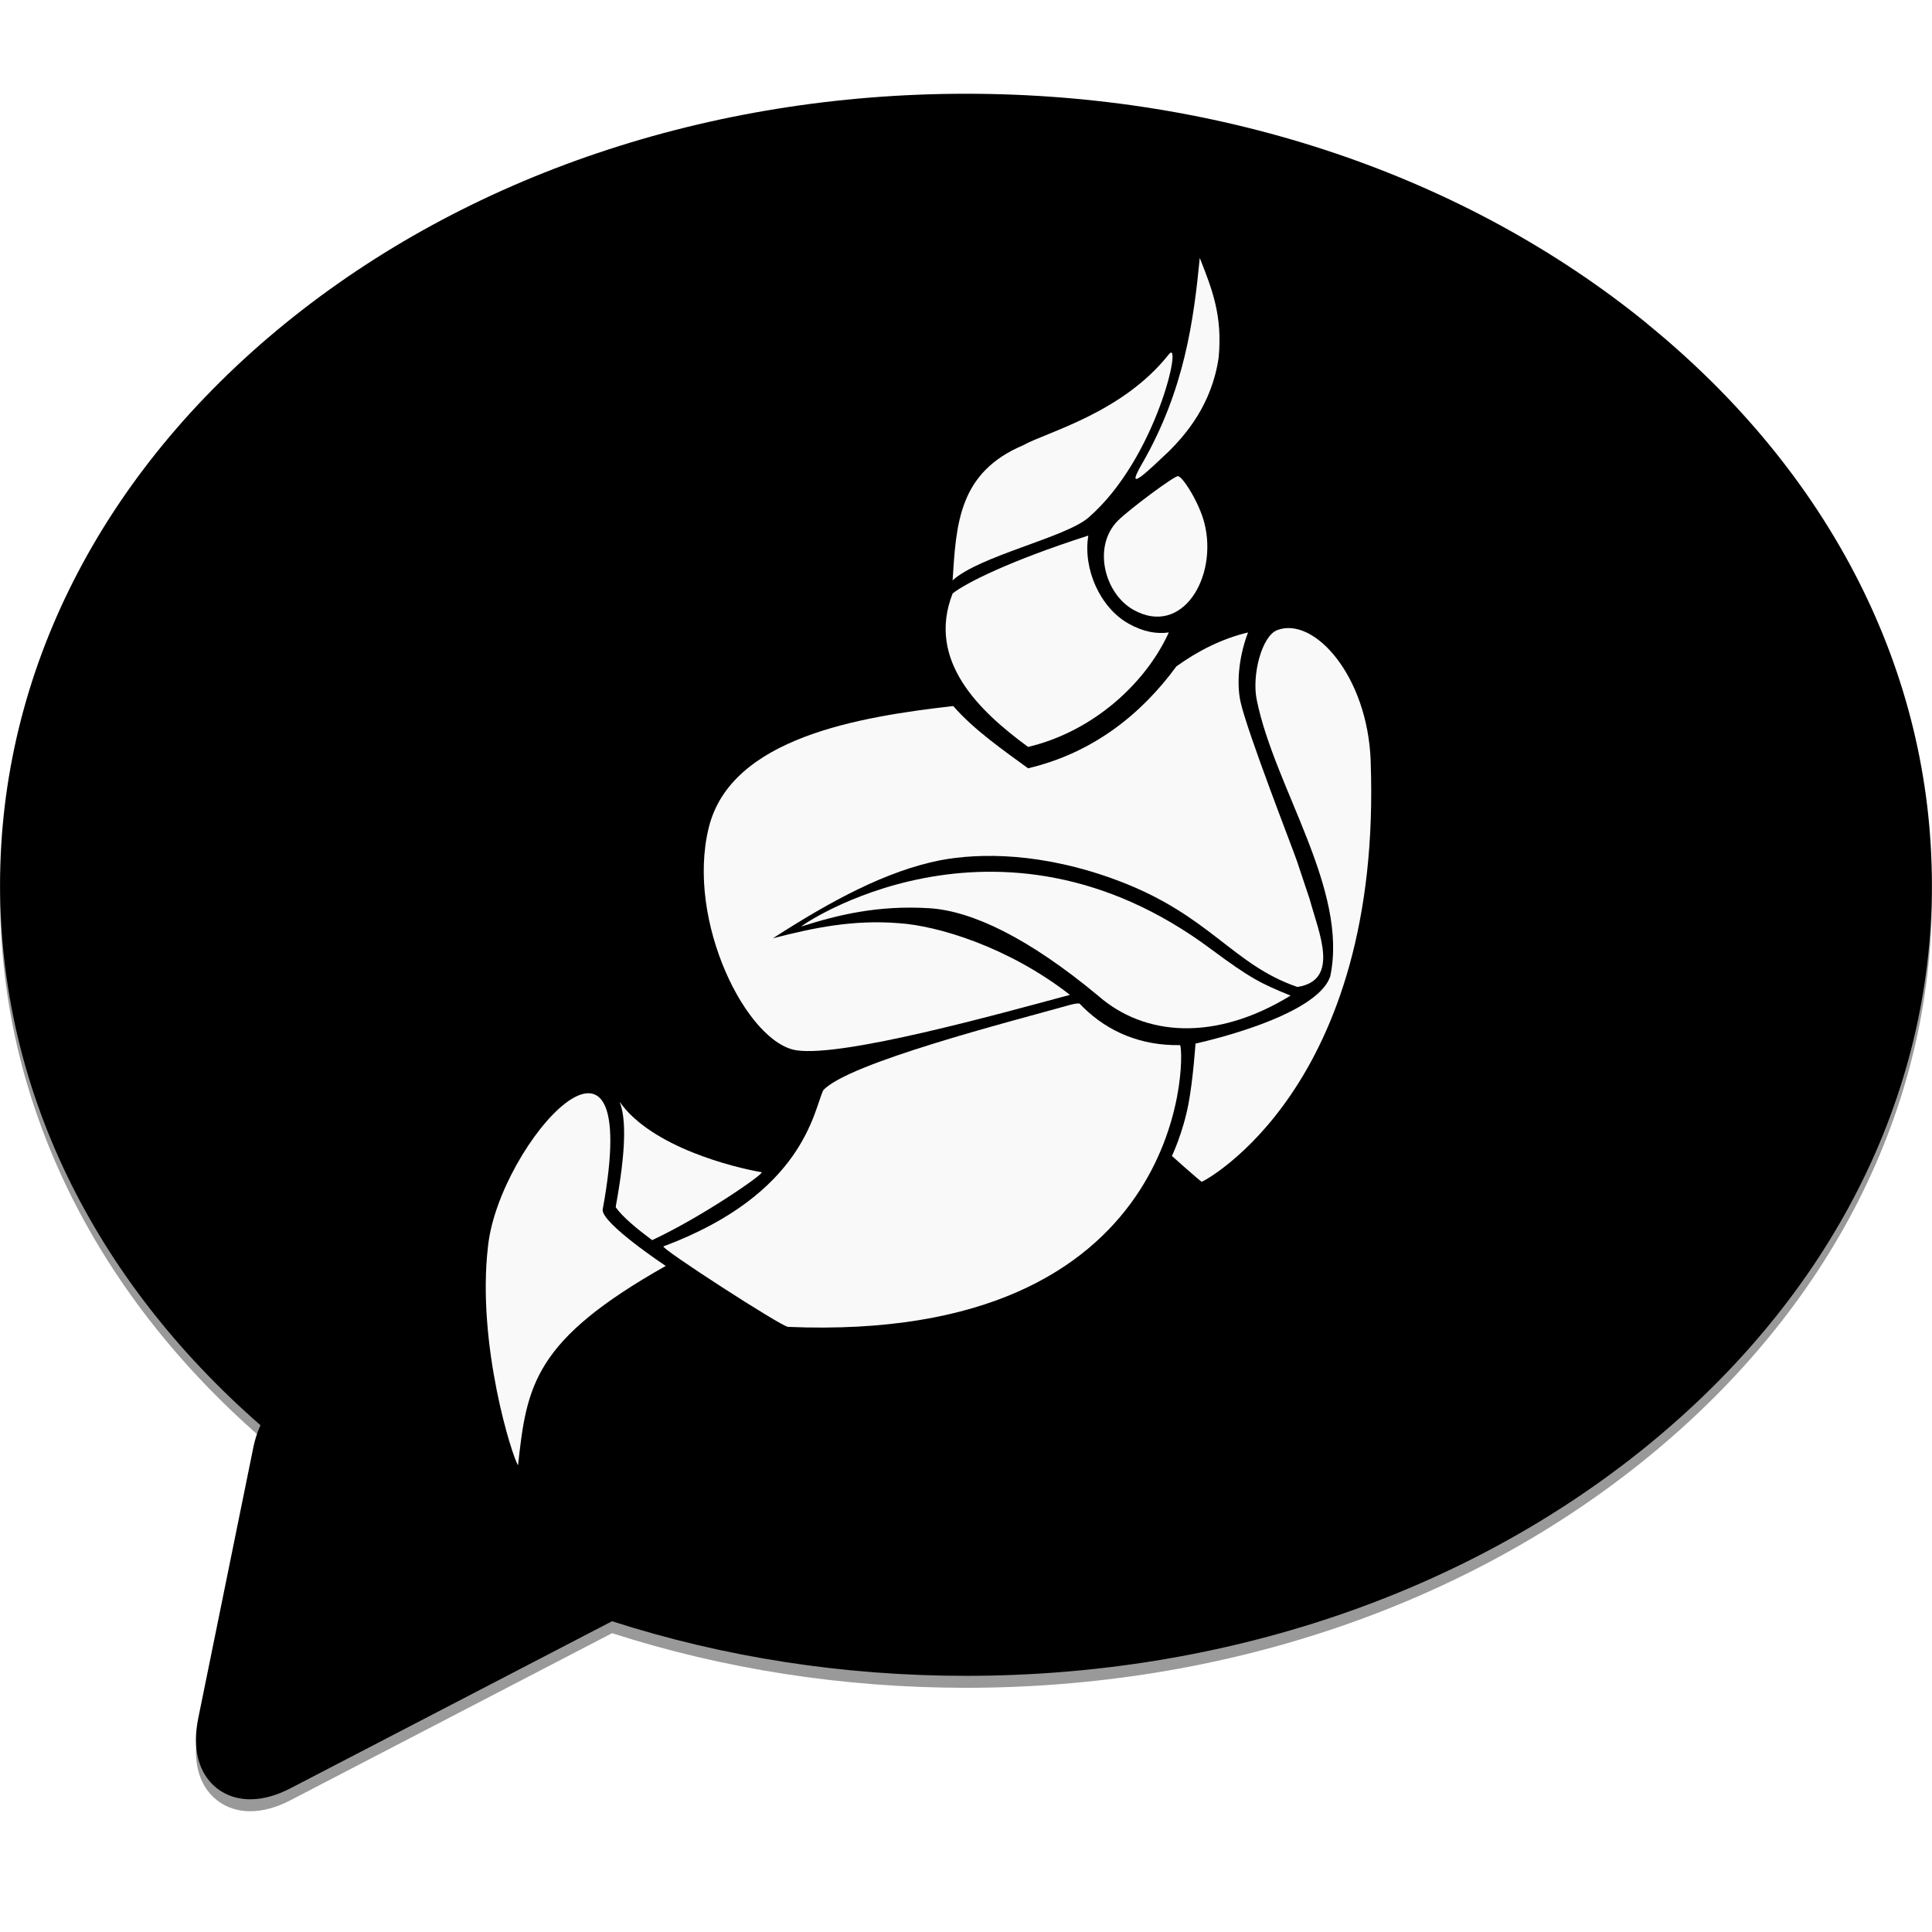
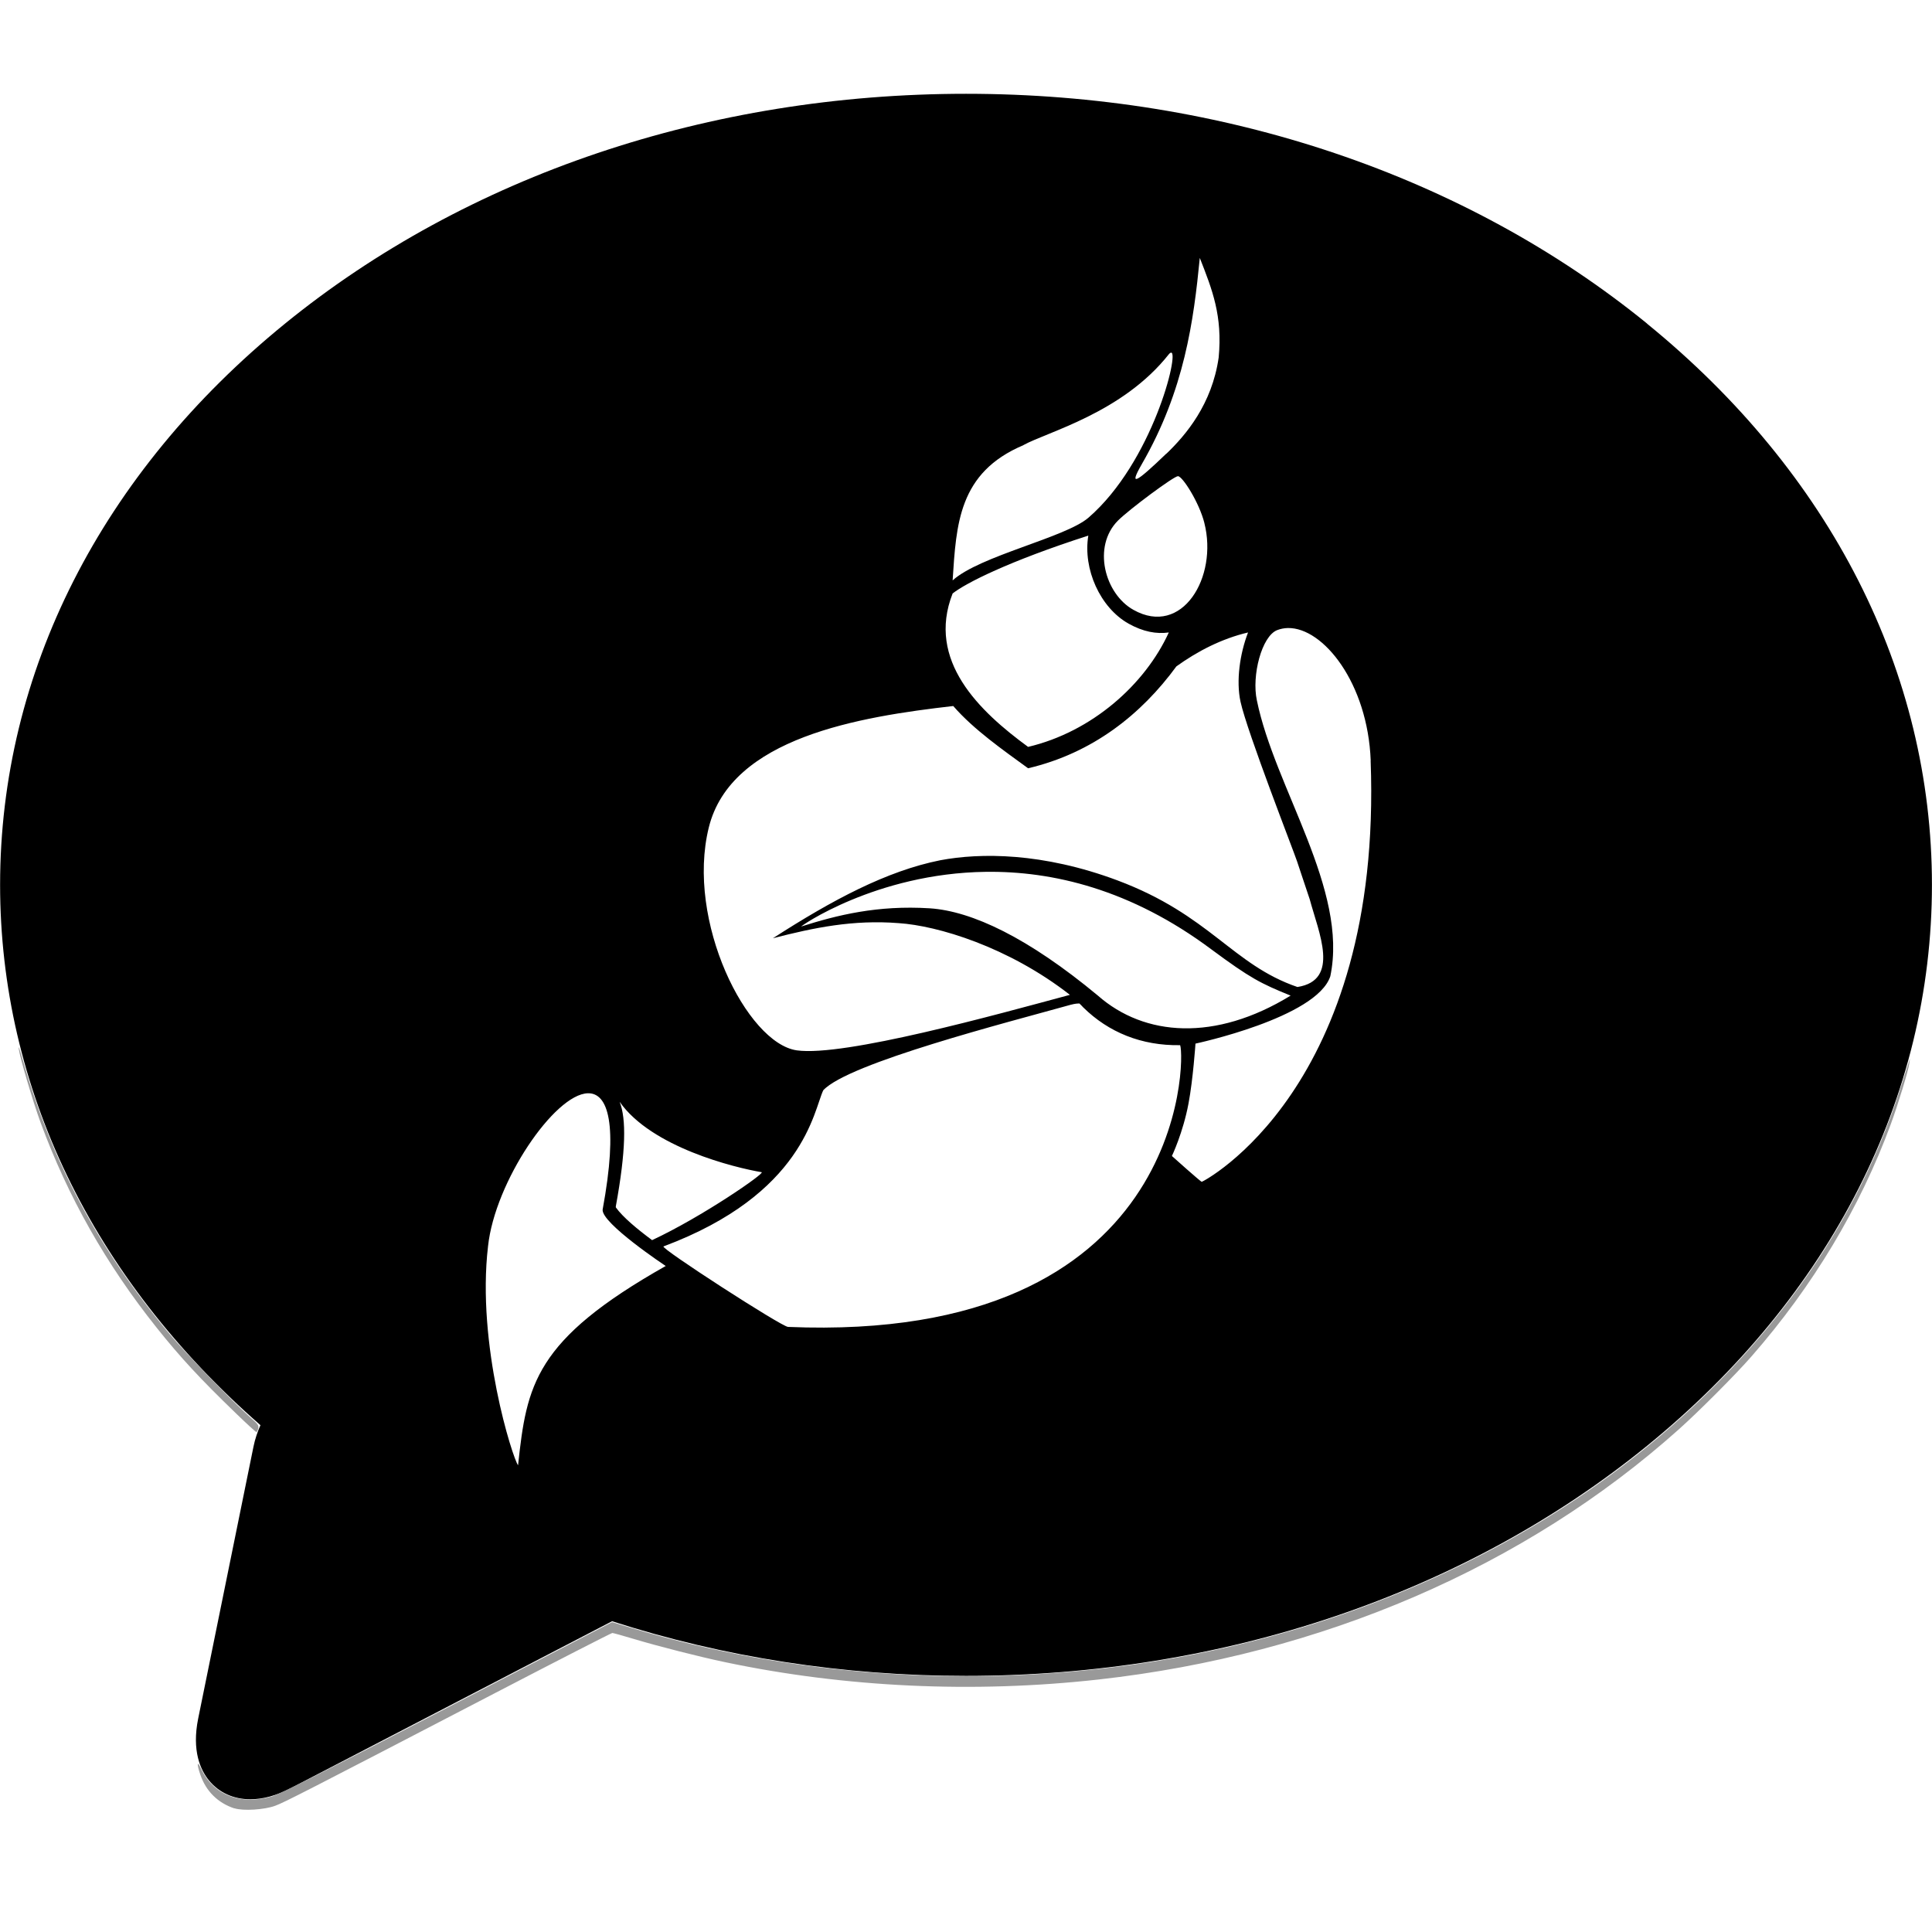
<svg xmlns="http://www.w3.org/2000/svg" viewBox="0 0 48 48" version="1.1" id="svg13">
  <defs id="defs13" />
  <linearGradient id="a" gradientTransform="matrix(0 -1 1 0 -48.85485 48.7257)" gradientUnits="userSpaceOnUse" x1="355.885" x2="356.611" y1="548.31" y2="505.306">
    <stop offset="0" stop-color="#225a86" id="stop1" />
    <stop offset="1" stop-color="#266597" id="stop2" />
  </linearGradient>
-   <path d="m40.923 8.337c-4.526-3.683-10.535-5.711-16.921-5.711s-12.395 2.028-16.921 5.711c-4.565 3.715-7.079 8.666-7.079 13.943 0 5.036 2.291 9.775 6.469 13.426-.075.17-.135.348-.173.535l-1.373 6.752c-.163.802.057 1.281.269 1.541.246.3.61.466 1.025.466.314 0 .651-.093 1.003-.276l7.985-4.148c2.764.89 5.736 1.357 8.791 1.357 6.386 0 12.395-2.028 16.921-5.711 4.565-3.715 7.079-8.666 7.079-13.943 0-5.276-2.514-10.227-7.079-13.943" fill-opacity=".667" id="path2" style="fill:#666666" />
-   <path d="m372.72 511.01c-4.644-3.779-10.81-5.86-17.362-5.86s-12.718 2.081-17.362 5.86c-4.684 3.812-7.264 8.892-7.264 14.306 0 5.167 2.351 10.03 6.638 13.776-.077.174-.139.357-.178.549l-1.409 6.928c-.167.823.058 1.314.276 1.581.252.308.626.478 1.052.478.322 0 .668-.095 1.029-.283l8.193-4.256c2.836.913 5.886 1.392 9.02 1.392 6.552 0 12.718-2.081 17.362-5.86 4.684-3.812 7.264-8.892 7.264-14.306 0-5.413-2.58-10.494-7.264-14.306" fill="url(#a)" transform="matrix(.9746 0 0 .9746 -322.33 -489.99)" id="path3" style="fill:#000000" />
-   <g fill="#f9f9f9" id="g13">
-     <path d="m31.007 15.713c-.645.152-1.25.461-1.781.844-.871 1.191-2.078 2.152-3.684 2.531-.609-.445-1.352-.961-1.859-1.547-2.324.266-5.523.781-6.074 3.02-.574 2.324.949 5.359 2.188 5.535 1.176.164 4.957-.887 6.785-1.379-1.531-1.195-3.293-1.719-4.254-1.781-1.133-.09-2.109.113-3.125.375 1.484-.957 2.828-1.672 4.156-1.938.996-.188 2.543-.195 4.402.5 2.305.863 2.855 2.094 4.473 2.648 1.07-.168.527-1.355.305-2.18-.148-.449-.266-.789-.313-.938-.082-.25-1.238-3.207-1.406-3.969-.113-.52-.016-1.195.188-1.723m0 0" id="path4" />
-     <path d="m25.425 11.06c-1.613.68-1.668 1.965-1.758 3.359.676-.613 2.801-1.063 3.375-1.559 1.695-1.469 2.352-4.504 1.996-4.055-1.152 1.457-3.02 1.926-3.613 2.254m0 0" id="path5" />
-     <path d="m16.543 31.454s-1.602-1.063-1.57-1.402c1.051-5.699-2.574-1.645-2.848.906-.289 2.449.613 5.273.746 5.445.215-2 .406-3.109 3.672-4.953m0 .004" id="path6" />
-     <path d="m34.054 18.896c-.082-2.121-1.414-3.586-2.32-3.242-.387.145-.641 1.133-.508 1.746.445 2.18 2.277 4.699 1.824 6.855-.34 1.031-3.348 1.672-3.348 1.672s-.059.883-.172 1.484c-.137.73-.414 1.309-.414 1.309s.715.641.742.641c.031 0 4.5-2.32 4.195-10.465m0 0" id="path7" />
-     <path d="m32.066 24.736c-.742-.301-1-.43-1.969-1.148-5.355-4-10.285-.535-10.188-.57.887-.281 1.891-.535 3.191-.453 1.051.07 2.449.734 4.176 2.168 1.16 1.02 2.918 1.148 4.785.004m.004 0" id="path8" />
-     <path d="m27.039 13.306c-1.98.637-3.051 1.184-3.371 1.438-.656 1.672.668 2.93 1.875 3.813 1.586-.375 2.906-1.551 3.496-2.844-.309.043-.637-.016-1-.219-.707-.398-1.137-1.355-1-2.188m0 0" id="path9" />
-     <path d="m29.921 12.99c-.129-.508-.543-1.16-.656-1.16-.102 0-1.203.82-1.488 1.102-.645.645-.332 1.82.383 2.219 1.211.68 2.105-.813 1.762-2.16m0 0" id="path10" />
-     <path d="m28.98 11.271c.484-.465 1.129-1.227 1.297-2.387.098-1.039-.156-1.68-.469-2.477-.152 1.555-.379 3.285-1.438 5.121-.332.578-.152.473.609-.258m0 0" id="path11" />
-     <path d="m15.394 27.373c.168.422.156 1.223-.094 2.594-.004.012 0 .02 0 .031.176.246.539.543.902.813 1.25-.582 2.82-1.672 2.719-1.688-.668-.113-2.734-.617-3.527-1.75m0 0" id="path12" />
-     <path d="m26.82 24.931c-.055 0-.098 0-.219.031-1.555.434-5.527 1.449-6.148 2.125-.242.516-.48 2.574-3.969 3.879-.098.035 2.93 1.992 3.094 2 9.883.414 9.871-6.676 9.742-7-.961.016-1.777-.32-2.406-.938-.031-.031-.059-.063-.094-.094m0 0" id="path13" />
-   </g>
+   <path id="path3" style="fill:#000000" d="M 355.358 505.151 C 348.806 505.151 342.639 507.232 337.995 511.011 C 333.311 514.823 330.733 519.901 330.733 525.315 C 330.733 530.482 333.083 535.345 337.37 539.091 C 337.293 539.265 337.231 539.448 337.192 539.64 L 335.783 546.568 C 335.616 547.391 335.841 547.882 336.059 548.149 C 336.311 548.457 336.685 548.628 337.111 548.628 C 337.433 548.628 337.778 548.534 338.139 548.346 L 346.334 544.089 C 349.17 545.002 352.218 545.482 355.352 545.482 C 361.904 545.482 368.071 543.399 372.715 539.62 C 377.399 535.808 379.98 530.729 379.98 525.315 C 379.98 519.902 377.399 514.821 372.715 511.009 L 372.721 511.011 C 368.077 507.232 361.91 505.151 355.358 505.151 z M 361.316 509.335 C 361.637 510.153 361.898 510.81 361.797 511.876 C 361.625 513.067 360.963 513.848 360.466 514.325 L 360.464 514.323 C 359.683 515.073 359.498 515.183 359.839 514.59 C 360.926 512.706 361.16 510.931 361.316 509.335 z M 360.583 511.75 C 360.803 511.718 360.109 514.544 358.478 515.957 C 357.889 516.466 355.709 516.927 355.015 517.556 C 355.108 516.126 355.164 514.807 356.819 514.109 L 356.819 514.107 C 357.427 513.77 359.342 513.289 360.524 511.794 C 360.547 511.765 360.568 511.752 360.583 511.75 z M 360.759 514.899 C 360.875 514.899 361.3 515.568 361.432 516.089 L 361.432 516.091 C 361.784 517.473 360.867 519.005 359.625 518.307 C 358.891 517.898 358.57 516.691 359.232 516.029 C 359.524 515.739 360.654 514.899 360.759 514.899 z M 358.474 516.414 C 358.334 517.268 358.775 518.25 359.5 518.658 C 359.873 518.866 360.209 518.927 360.526 518.883 C 359.921 520.209 358.567 521.416 356.939 521.8 C 355.701 520.894 354.342 519.604 355.015 517.889 C 355.344 517.628 356.443 517.067 358.474 516.414 z M 363.563 518.77 C 364.466 518.756 365.597 520.177 365.673 522.149 L 365.671 522.149 C 365.984 530.506 361.398 532.887 361.366 532.887 C 361.338 532.887 360.605 532.229 360.605 532.229 C 360.605 532.229 360.889 531.636 361.029 530.887 C 361.145 530.27 361.206 529.364 361.206 529.364 C 361.206 529.364 364.294 528.706 364.643 527.648 C 365.108 525.436 363.228 522.851 362.771 520.614 C 362.634 519.985 362.895 518.971 363.292 518.822 C 363.379 518.789 363.469 518.772 363.563 518.77 z M 362.546 518.883 C 362.338 519.424 362.238 520.115 362.354 520.648 C 362.526 521.43 363.713 524.466 363.797 524.722 C 363.845 524.875 363.966 525.223 364.118 525.684 C 364.345 526.531 364.903 527.748 363.805 527.921 C 362.145 527.352 361.581 526.089 359.216 525.203 C 357.308 524.49 355.721 524.497 354.699 524.69 C 353.336 524.963 351.957 525.696 350.434 526.678 C 351.477 526.409 352.478 526.201 353.641 526.293 C 354.627 526.357 356.434 526.895 358.005 528.121 C 356.13 528.626 352.25 529.704 351.043 529.536 C 349.772 529.355 348.21 526.241 348.799 523.856 C 349.364 521.559 352.647 521.031 355.031 520.758 C 355.552 521.36 356.314 521.889 356.939 522.345 C 358.587 521.957 359.825 520.97 360.719 519.748 C 361.264 519.355 361.885 519.038 362.546 518.883 z M 355.863 524.985 C 357.552 524.963 359.552 525.424 361.613 526.963 C 362.607 527.699 362.871 527.832 363.633 528.141 L 363.627 528.143 C 361.711 529.317 359.907 529.186 358.717 528.139 C 356.945 526.668 355.511 525.986 354.432 525.915 C 353.098 525.831 352.068 526.089 351.158 526.378 C 351.095 526.4 353.048 525.021 355.863 524.985 z M 358.25 528.342 L 358.25 528.344 C 358.286 528.375 358.314 528.41 358.346 528.442 C 358.991 529.076 359.829 529.42 360.815 529.404 C 360.947 529.736 360.959 537.011 350.819 536.586 C 350.651 536.578 347.544 534.57 347.645 534.534 C 351.224 533.195 351.468 531.083 351.717 530.554 C 352.354 529.86 356.43 528.819 358.025 528.374 C 358.15 528.342 358.193 528.342 358.25 528.342 z M 345.717 530.63 C 346.227 530.617 346.498 531.403 346.093 533.596 C 346.061 533.943 347.689 535.025 347.701 535.033 C 347.702 535.032 347.703 535.032 347.705 535.031 L 347.705 535.035 C 347.705 535.035 347.701 535.033 347.701 535.033 C 344.353 536.924 344.158 538.062 343.937 540.113 C 343.801 539.937 342.875 537.039 343.172 534.526 C 343.347 532.89 344.866 530.651 345.717 530.63 z M 346.526 530.847 C 347.34 532.009 349.46 532.526 350.146 532.642 C 350.249 532.659 348.637 533.776 347.354 534.374 C 346.981 534.097 346.611 533.792 346.43 533.54 C 346.43 533.529 346.426 533.52 346.43 533.508 C 346.687 532.101 346.699 531.28 346.526 530.847 z " transform="matrix(.9746 0 0 .9746 -322.33 -489.99)" />
+   <g fill="#f9f9f9" id="g13" />
+   <path style="fill:#999999;fill-opacity:1;stroke-width:0.033" d="" id="path26" />
+   <path style="fill:#999999;fill-opacity:1;stroke-width:0.033" d="M 5.822,44.929 C 5.41,44.792 5.119,44.503 4.977,44.091 4.884,43.822 4.896,43.729 4.996,43.943 c 0.303,0.652 0.977,0.916 1.757,0.69 0.193,-0.056 1.313,-0.622 4.357,-2.204 l 4.097,-2.128 0.505,0.152 c 3.929,1.183 8.329,1.497 12.522,0.893 6.723,-0.968 12.634,-4.274 16.259,-9.093 1.199,-1.594 2.126,-3.363 2.704,-5.161 0.099,-0.309 0.198,-0.614 0.218,-0.678 l 0.038,-0.116 -0.018,0.13 c -0.026,0.184 -0.281,1.02 -0.46,1.505 -0.759,2.062 -1.933,4.02 -3.459,5.766 -0.386,0.442 -1.3,1.36 -1.8,1.807 -3.819,3.42 -8.88,5.603 -14.423,6.221 -3.103,0.346 -6.293,0.198 -9.279,-0.431 -0.643,-0.135 -1.658,-0.394 -2.265,-0.576 -0.272,-0.082 -0.513,-0.149 -0.536,-0.149 -0.022,0 -1.333,0.671 -2.912,1.492 -4.726,2.456 -5.234,2.716 -5.464,2.801 -0.269,0.1 -0.802,0.132 -1.014,0.062 z" id="path27" />
+   <path style="fill:#999999;fill-opacity:1;stroke-width:0.033" d="M 5.867,35.119 C 4.969,34.252 4.481,33.725 3.892,32.986 2.637,31.412 1.687,29.734 1.009,27.891 0.822,27.382 0.49,26.262 0.463,26.044 c -0.01,-0.078 0.035,0.044 0.099,0.272 0.72,2.539 1.877,4.704 3.643,6.818 0.409,0.489 1.59,1.708 2.024,2.089 0.182,0.16 0.206,0.194 0.187,0.269 -0.012,0.048 -0.033,0.086 -0.048,0.086 -0.014,0 -0.24,-0.206 -0.501,-0.459 z" id="path28" />
+   <path id="path30" style="fill:none;fill-opacity:1;stroke-width:0.033" d="m 30.906,15.762 c -0.165,-0.002 -1.07,0.411 -1.4,0.646 -0.11,0.079 -0.385,0.339 -0.611,0.58 -0.573,0.61 -1.015,1 -1.496,1.307 0.016,0.034 0.03,0.072 0.043,0.117 0.015,0.054 -0.083,0.073 -0.125,0.109 -0.03,0.01 -0.062,0.02 -0.092,0.031 -0.009,0.083 -0.003,0.172 -0.053,0.236 -0.044,0.057 -0.137,0.046 -0.207,0.061 -0.114,0.024 -0.23,0.037 -0.346,0.053 -0.219,0.03 -0.44,0.054 -0.66,0.072 -0.089,0.03 -0.169,0.053 -0.234,0.068 -0.126,0.029 -0.158,0.03 -0.277,-0.043 -0.028,3.99e-4 -0.056,0.002 -0.084,0.002 -0.122,-0.038 -0.279,-0.023 -0.367,-0.115 -0.08,-0.084 -0.086,-0.165 -0.053,-0.238 -0.109,-0.082 -0.223,-0.17 -0.344,-0.268 -0.077,-7.07e-4 -0.154,-0.003 -0.23,-0.012 -0.199,-0.022 -0.397,-0.088 -0.221,-0.365 -0.025,-0.021 -0.05,-0.041 -0.074,-0.062 -0.205,-0.179 -0.413,-0.335 -0.463,-0.348 -0.185,-0.047 -1.694,0.193 -2.549,0.404 -1.909,0.472 -3.045,1.301 -3.42,2.496 -0.074,0.236 -0.076,0.292 -0.076,1.207 2.6e-4,1.074 0.006,1.12 0.287,1.936 0.379,1.1 1.029,2.018 1.645,2.326 0.233,0.116 0.258,0.121 0.578,0.121 0.948,0 2.549,-0.321 5.527,-1.111 0.979,-0.26 0.926,-0.241 0.855,-0.32 -0.254,-0.289 -1.825,-1.108 -2.631,-1.373 -0.829,-0.273 -1.13,-0.32 -2.027,-0.32 -0.825,-2.44e-4 -1.019,0.02 -1.916,0.203 -0.307,0.063 -0.563,0.107 -0.57,0.1 -0.037,-0.037 1.12,-0.721 1.775,-1.049 0.871,-0.436 1.572,-0.694 2.252,-0.832 0.338,-0.068 0.469,-0.076 1.254,-0.076 0.695,-10e-7 0.952,0.013 1.24,0.061 1.035,0.172 1.931,0.459 2.787,0.895 0.5,0.255 0.934,0.535 1.668,1.072 1.059,0.775 1.682,1.131 1.977,1.131 0.275,-2.24e-4 0.513,-0.221 0.561,-0.521 0.072,-0.459 -0.146,-1.226 -1.104,-3.861 -0.593,-1.631 -0.857,-2.426 -0.912,-2.744 -0.05,-0.29 -0.021,-0.82 0.068,-1.24 0.036,-0.171 0.058,-0.319 0.049,-0.328 -0.004,-0.004 -0.012,-0.006 -0.023,-0.006 z" />
+   <path style="fill:none;fill-opacity:1;stroke-width:0.033" d="m 28.979,25.5 c -0.268,-0.043 -0.656,-0.162 -0.899,-0.275 -0.327,-0.153 -0.468,-0.248 -1.004,-0.678 -1.4,-1.124 -2.618,-1.778 -3.638,-1.955 -0.25,-0.043 -0.457,-0.051 -1.009,-0.038 -0.773,0.018 -1.221,0.082 -1.914,0.272 -0.221,0.061 -0.407,0.105 -0.413,0.1 -0.017,-0.017 0.385,-0.234 0.757,-0.409 1.658,-0.779 3.612,-1.026 5.357,-0.679 1.48,0.295 2.537,0.806 4.334,2.099 0.267,0.192 0.598,0.389 0.933,0.556 l 0.52,0.258 -0.222,0.124 c -0.362,0.202 -0.889,0.414 -1.296,0.522 -0.332,0.088 -0.448,0.102 -0.894,0.11 -0.282,0.005 -0.557,0.003 -0.612,-0.006 z" id="path31" />
+   <path style="fill:none;fill-opacity:1;stroke-width:0.033" d="m 19.518,32.919 c -0.215,-0.095 -1.196,-0.707 -2.117,-1.321 -0.691,-0.46 -0.889,-0.607 -0.853,-0.628 0.014,-0.009 0.157,-0.07 0.317,-0.136 0.596,-0.246 1.274,-0.622 1.69,-0.937 0.891,-0.675 1.421,-1.398 1.777,-2.421 0.062,-0.178 0.15,-0.359 0.204,-0.421 0.203,-0.231 1.225,-0.658 2.588,-1.081 1.139,-0.354 3.501,-1.014 3.626,-1.014 0.039,0 0.159,0.082 0.272,0.187 0.496,0.459 1.127,0.735 1.848,0.808 0.205,0.021 0.394,0.044 0.419,0.051 0.066,0.019 0.029,0.746 -0.062,1.21 -0.412,2.111 -1.67,3.734 -3.649,4.708 -1.441,0.709 -3.129,1.042 -5.267,1.039 -0.502,-7.26e-4 -0.722,-0.013 -0.794,-0.045 z" id="path32" />
+   <path style="fill:none;fill-opacity:1;stroke-width:0.033" d="m 15.857,30.509 c -0.185,-0.15 -0.381,-0.329 -0.436,-0.396 l -0.1,-0.124 0.072,-0.488 c 0.136,-0.927 0.159,-1.463 0.083,-1.889 l -0.02,-0.111 0.154,0.165 c 0.539,0.576 1.856,1.189 3.074,1.43 0.191,0.038 0.192,0.039 0.132,0.105 -0.091,0.101 -1.126,0.779 -1.627,1.066 -0.417,0.239 -0.942,0.515 -0.979,0.515 -0.009,0 -0.168,-0.123 -0.353,-0.273 z" id="path33" />
+   <path style="fill:none;fill-opacity:1;stroke-width:0.033" d="m 12.723,35.964 c -0.219,-0.683 -0.419,-1.612 -0.534,-2.481 -0.087,-0.657 -0.119,-1.763 -0.066,-2.304 0.068,-0.699 0.298,-1.43 0.667,-2.116 0.578,-1.077 1.444,-1.945 1.87,-1.876 0.212,0.034 0.366,0.238 0.438,0.578 0.058,0.273 0.043,0.994 -0.031,1.545 -0.037,0.273 -0.075,0.579 -0.086,0.679 l -0.019,0.183 0.172,0.189 c 0.184,0.201 0.595,0.54 1.069,0.882 l 0.29,0.209 -0.435,0.261 c -1.126,0.676 -1.871,1.281 -2.344,1.903 -0.231,0.304 -0.512,0.885 -0.613,1.267 -0.086,0.326 -0.215,1.094 -0.216,1.282 -6.19e-4,0.19 -0.061,0.115 -0.162,-0.201 z" id="path34" />
+   <path id="path35" style="fill:none;fill-opacity:1;stroke-width:0.033" d="m 26.979,13.348 c -0.058,0 -1.165,0.4 -1.672,0.604 -0.54,0.217 -1.278,0.571 -1.488,0.715 -0.151,0.103 -0.223,0.272 -0.285,0.674 -0.053,0.342 -0.005,0.713 0.135,1.08 0.161,-3.99e-4 0.315,2.63e-4 0.467,0.002 1.9e-5,-0.004 0.002,-0.008 0.002,-0.012 -0.007,-0.046 -0.007,-0.092 0,-0.135 0.004,-0.023 0.027,-0.026 0.055,-0.023 h 0.002 c 0.014,-0.011 0.031,-0.018 0.051,-0.02 -0.006,-0.005 -0.012,-0.01 -0.018,-0.016 -0.034,-2e-5 -0.068,-0.003 -0.102,-0.012 -0.05,-0.013 -0.138,-0.024 -0.135,-0.076 5.65e-4,-0.01 0.001,-0.018 0.002,-0.027 -0.156,-0.003 -0.326,-0.023 -0.379,-0.109 -0.177,-0.291 0.334,-0.325 0.434,-0.34 0.121,-0.015 0.338,-0.045 0.461,-0.049 0.043,-0.001 0.093,-0.017 0.137,-0.018 0.026,-6.2e-5 0.051,0.006 0.07,0.023 0.05,0.047 0.084,0.089 0.107,0.125 0.162,-0.011 0.324,-0.025 0.486,-0.033 0.065,-0.003 0.134,-0.029 0.193,-0.004 0.138,0.058 0.183,0.117 0.172,0.178 0.042,0.002 0.083,0.01 0.119,0.031 0.033,0.019 0.06,0.038 0.086,0.057 0.414,0.005 0.827,0.01 1.24,0.02 0.255,0.006 0.509,0.009 0.764,0.02 0.201,0.008 0.413,-0.037 0.602,0.033 0.056,0.021 0.105,0.055 0.148,0.096 0.004,-0.006 0.007,-0.012 0.012,-0.018 0.069,0.036 0.074,0.039 0.012,0.041 0.024,0.024 0.047,0.049 0.07,0.074 0.144,-0.223 0.27,-0.439 0.27,-0.479 0,-0.011 -0.087,-0.02 -0.193,-0.02 -0.95,0 -1.793,-0.983 -1.793,-2.09 0,-0.167 -0.013,-0.293 -0.031,-0.293 z m 1.678,2.807 c -0.008,-0.008 -0.015,-0.016 -0.023,-0.023 -0.006,0.008 -0.012,0.017 -0.018,0.025 0.013,-3.66e-4 0.032,-0.002 0.041,-0.002 z m -4.041,-0.49 c -1.78e-4,0.003 8e-5,0.006 0,0.01 0.003,-0.001 0.006,-0.003 0.01,-0.004 -0.003,-0.003 -0.009,-0.01 -0.01,-0.006 z m 3.943,0.816 c -0.189,0.027 -0.41,0.048 -0.592,0.064 -0.019,0.008 -0.038,0.016 -0.057,0.023 -0.003,0.001 -0.005,0.003 -0.008,0.004 -0.204,0.093 -0.404,0.19 -0.604,0.291 -0.006,0.004 -0.013,0.008 -0.02,0.012 0.003,0.008 0.004,0.014 0.006,0.021 0.06,-0.006 0.12,-0.013 0.18,-0.018 0.076,-0.006 0.185,-0.074 0.229,-0.012 0.067,0.097 0.087,0.266 0.008,0.354 l -0.002,0.002 c 0.043,0.079 -0.003,0.196 -0.17,0.252 -0.209,0.07 -0.417,0.142 -0.625,0.215 -0.02,0.011 -0.051,0.019 -0.068,0.031 -0.174,0.062 -0.348,0.12 -0.523,0.178 -0.008,0.003 -0.016,0.005 -0.023,0.008 -0.001,4.21e-4 -0.003,0.001 -0.004,0.002 -0.033,0.013 -0.069,0.049 -0.098,0.047 -0.002,0.028 -0.004,0.057 -0.01,0.086 0.178,-1.01e-4 0.355,2.38e-4 0.533,0.008 0.023,9.75e-4 0.042,0.002 0.064,0.002 0.655,-0.36 1.263,-0.875 1.703,-1.459 0.026,-0.034 0.052,-0.072 0.08,-0.111 z m -4.34,0.303 c -0.124,0.005 -0.247,0.011 -0.371,0.016 0.029,0.051 0.06,0.102 0.092,0.152 0.079,-0.011 0.159,-0.023 0.238,-0.033 0.075,-0.011 0.171,-0.024 0.256,-0.035 -0.035,-0.006 -0.07,-0.015 -0.102,-0.031 -0.044,-0.022 -0.08,-0.045 -0.113,-0.068 z m 0.541,0.598 c -0.334,0.004 -0.387,0.005 -0.492,0.006 0.099,0.112 0.221,0.236 0.352,0.363 0.239,-0.089 0.642,-0.211 0.859,-0.279 0.037,-0.012 0.129,-0.04 0.207,-0.064 -0.044,-0.007 -0.089,-0.012 -0.133,-0.016 -0.068,0.036 -0.137,0.093 -0.203,0.064 -0.005,-0.002 -0.009,-0.005 -0.014,-0.008 -0.02,0.009 -0.039,0.02 -0.059,0.029 -0.003,-0.03 -0.01,-0.061 -0.018,-0.092 -0.167,-0.002 -0.333,-0.003 -0.5,-0.004 z m 1.156,0.992 c -0.051,0.035 -0.098,0.061 -0.189,0.113 0.074,-0.021 0.168,-0.054 0.305,-0.102 0.01,-0.004 0.021,-0.008 0.031,-0.012 -0.049,-6e-6 -0.098,-2.04e-4 -0.146,0 z" />
+   <path style="fill:none;fill-opacity:1;stroke-width:0.033" d="m 23.716,13.968 c 0.047,-0.744 0.179,-1.32 0.402,-1.745 0.32,-0.611 0.78,-0.946 1.966,-1.432 1.383,-0.567 2.274,-1.136 2.828,-1.806 0.091,-0.11 0.176,-0.189 0.19,-0.175 0.06,0.06 -0.107,0.739 -0.327,1.325 -0.385,1.028 -0.953,1.943 -1.576,2.541 -0.347,0.333 -0.553,0.437 -1.727,0.871 -0.883,0.326 -1.348,0.529 -1.59,0.692 -0.083,0.056 -0.159,0.101 -0.17,0.101 -0.011,0 -0.009,-0.167 0.004,-0.372 z" id="path36" />
+   <path style="fill:none;fill-opacity:1;stroke-width:0.033" d="m 28.234,11.839 c 0,-0.011 0.103,-0.208 0.229,-0.438 0.695,-1.268 1.12,-2.704 1.293,-4.371 0.057,-0.55 0.058,-0.551 0.17,-0.265 0.549,1.401 0.456,2.572 -0.293,3.701 -0.318,0.479 -1.399,1.54 -1.399,1.373 z" id="path37" />
+   <path style="fill:none;fill-opacity:1;stroke-width:0.033" d="m 28.442,15.254 c -0.763,-0.249 -1.186,-1.156 -0.899,-1.924 0.054,-0.145 0.126,-0.248 0.275,-0.396 0.287,-0.284 1.345,-1.074 1.438,-1.074 0.125,0 0.541,0.737 0.654,1.158 0.077,0.287 0.077,0.837 0.002,1.125 -0.125,0.476 -0.392,0.862 -0.719,1.04 -0.207,0.113 -0.53,0.144 -0.75,0.072 z" id="path38" />
+   <path style="fill:none;fill-opacity:1;stroke-width:0.033" d="m 29.488,29.019 -0.348,-0.307 0.095,-0.231 c 0.215,-0.521 0.346,-1.128 0.437,-2.026 0.05,-0.492 0.061,-0.537 0.13,-0.537 0.105,0 1.072,-0.286 1.476,-0.436 1.032,-0.384 1.637,-0.797 1.785,-1.218 0.022,-0.064 0.049,-0.317 0.058,-0.562 0.037,-0.943 -0.161,-1.718 -0.908,-3.556 -0.803,-1.976 -1.002,-2.598 -1.001,-3.126 9.43e-4,-0.44 0.152,-0.967 0.338,-1.179 0.157,-0.178 0.267,-0.221 0.522,-0.203 0.784,0.056 1.591,1.118 1.867,2.454 0.17,0.825 0.14,2.735 -0.065,4.13 -0.4,2.719 -1.495,4.997 -3.093,6.433 -0.321,0.288 -0.842,0.67 -0.915,0.67 -0.017,0 -0.188,-0.138 -0.379,-0.307 z" id="path39" />
</svg>
